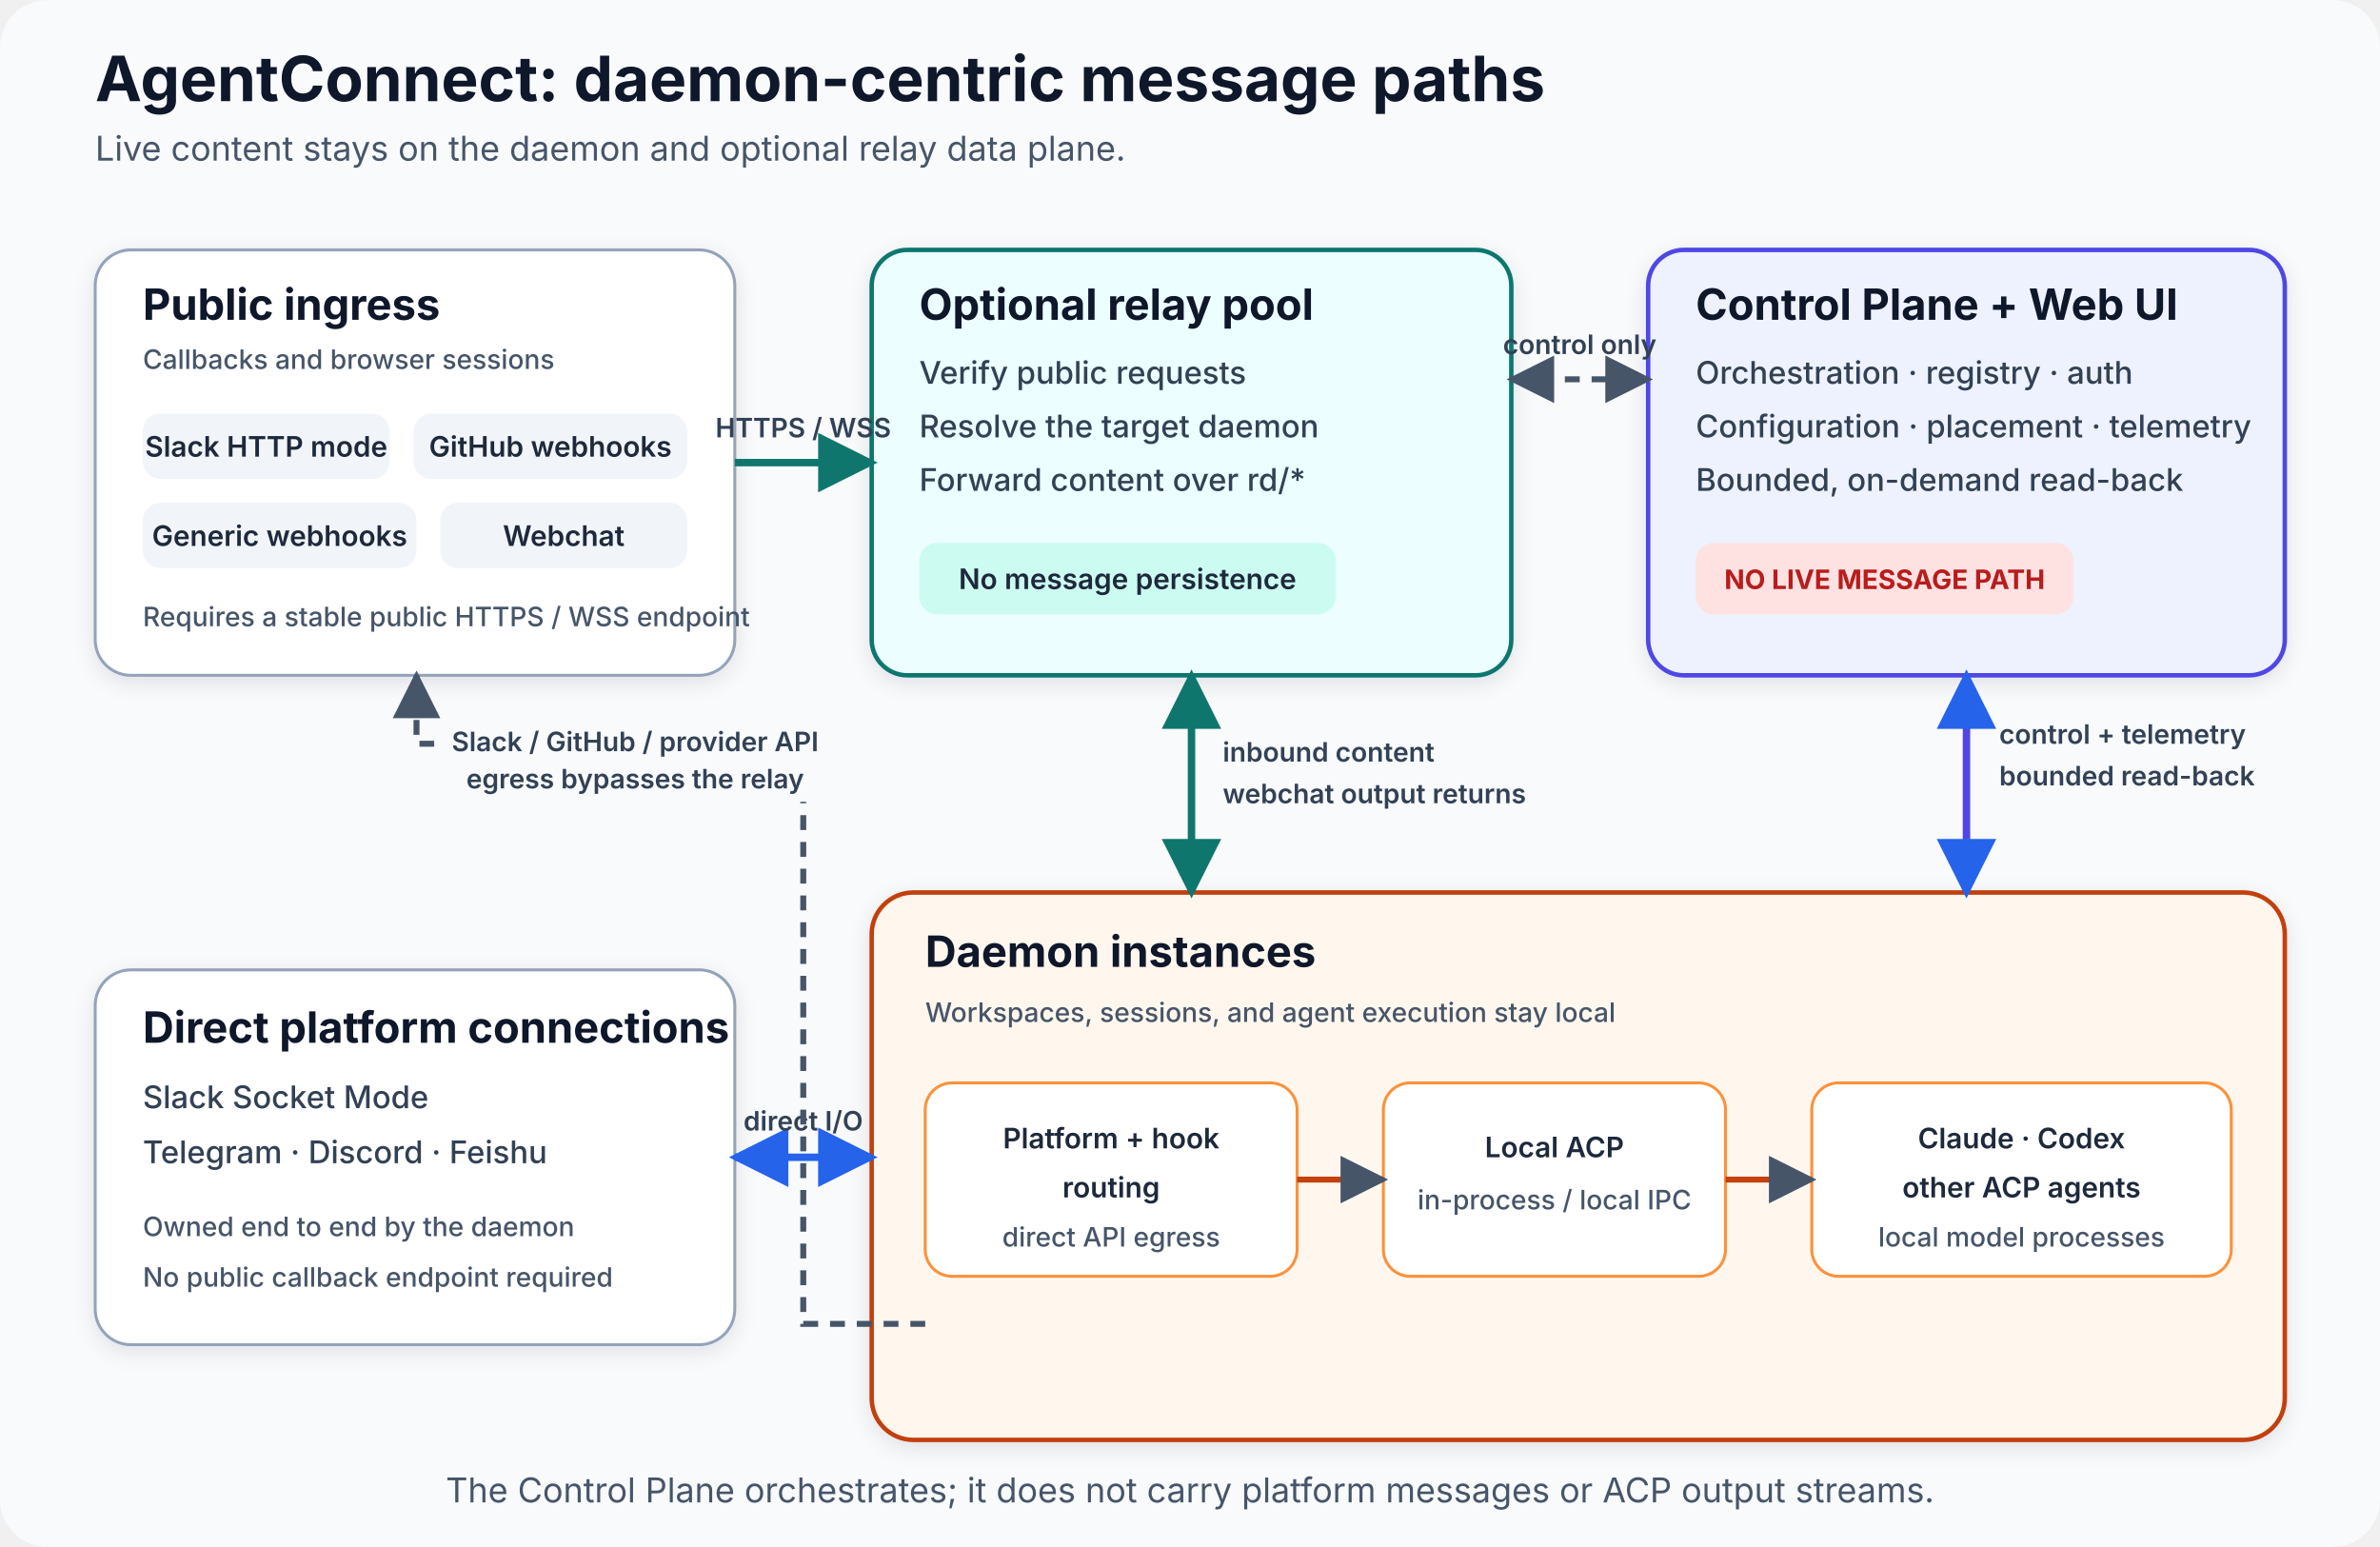
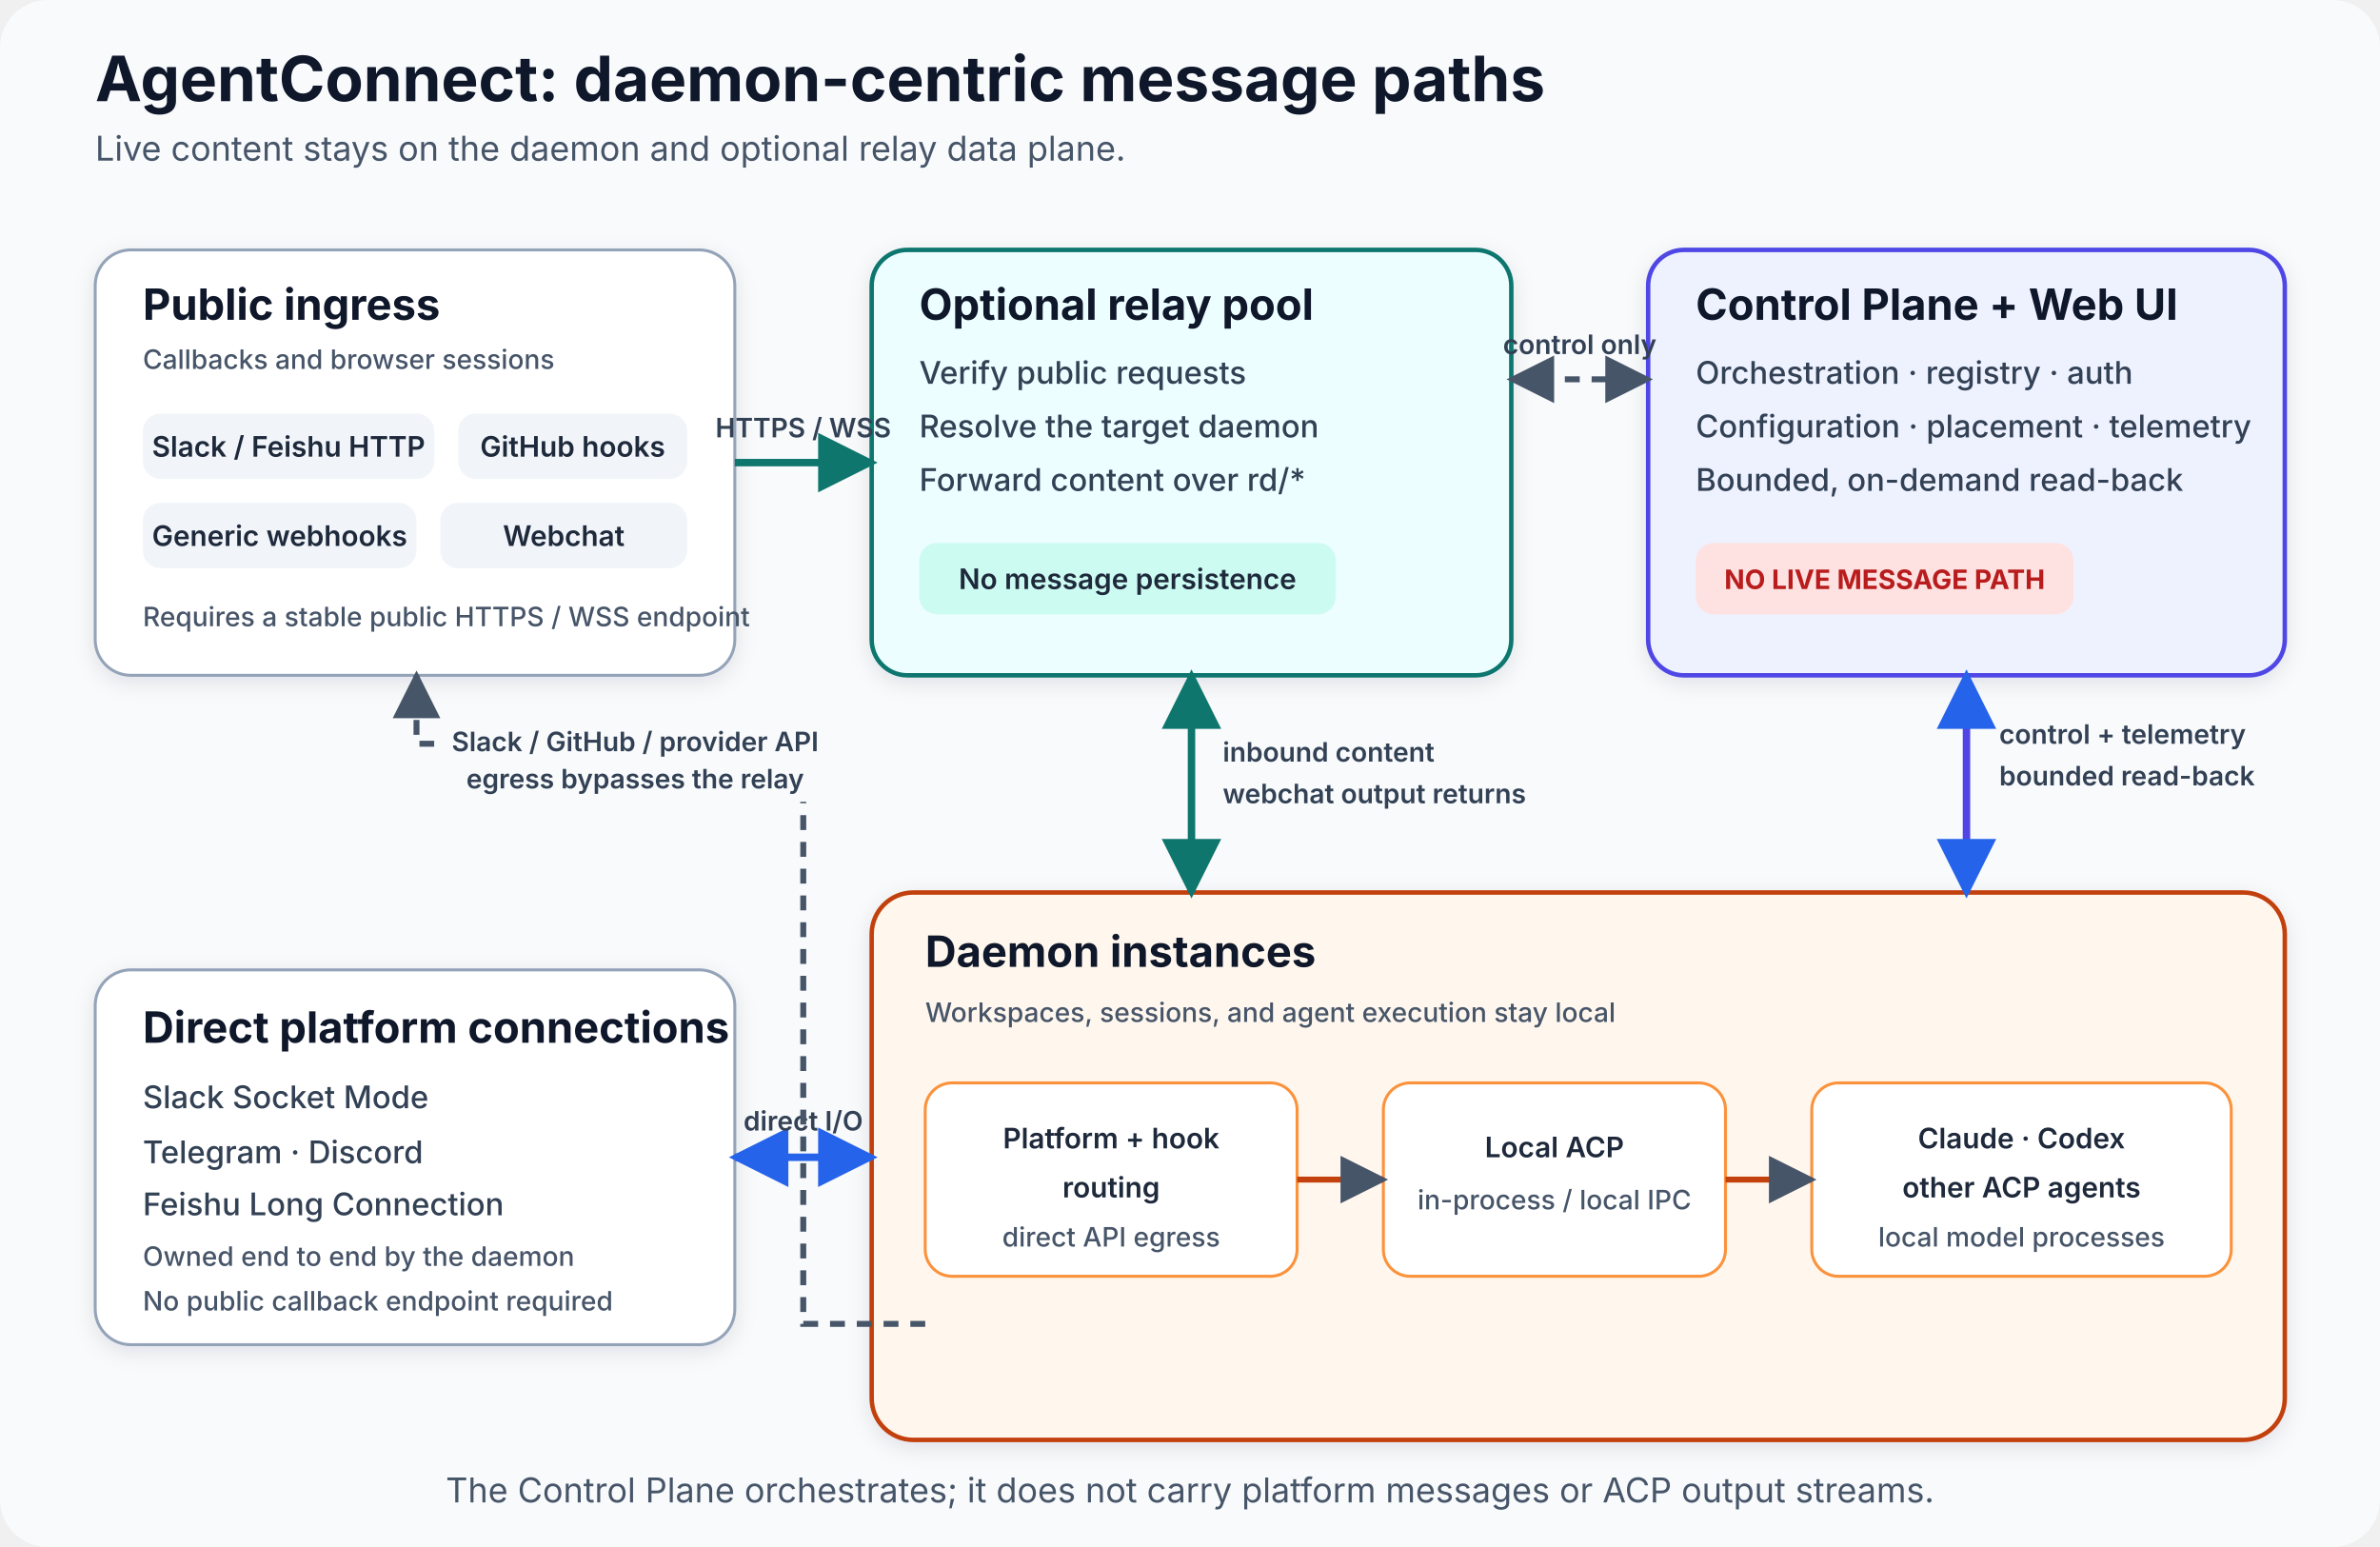
<svg xmlns="http://www.w3.org/2000/svg" width="1600" height="1040" viewBox="0 0 1600 1040" role="img" aria-labelledby="title description">
  <defs>
    <marker id="arrow-blue" viewBox="0 0 10 10" refX="9" refY="5" markerWidth="8" markerHeight="8" orient="auto-start-reverse">
      <path d="M 0 0 L 10 5 L 0 10 z" fill="#2563eb" />
    </marker>
    <marker id="arrow-green" viewBox="0 0 10 10" refX="9" refY="5" markerWidth="8" markerHeight="8" orient="auto-start-reverse">
      <path d="M 0 0 L 10 5 L 0 10 z" fill="#0f766e" />
    </marker>
    <marker id="arrow-gray" viewBox="0 0 10 10" refX="9" refY="5" markerWidth="8" markerHeight="8" orient="auto-start-reverse">
      <path d="M 0 0 L 10 5 L 0 10 z" fill="#475569" />
    </marker>
    <filter id="shadow" x="-10%" y="-10%" width="120%" height="130%">
      <feDropShadow dx="0" dy="4" stdDeviation="7" flood-color="#0f172a" flood-opacity="0.10" />
    </filter>
    <style>
      .title {
        font: 700 42px -apple-system, BlinkMacSystemFont, "Segoe UI", sans-serif;
        fill: #0f172a;
      }
      .subtitle {
        font: 400 23px -apple-system, BlinkMacSystemFont, "Segoe UI", sans-serif;
        fill: #475569;
      }
      .box-title {
        font: 700 29px -apple-system, BlinkMacSystemFont, "Segoe UI", sans-serif;
        fill: #0f172a;
      }
      .box-copy {
        font: 500 21px -apple-system, BlinkMacSystemFont, "Segoe UI", sans-serif;
        fill: #334155;
      }
      .small {
        font: 500 18px -apple-system, BlinkMacSystemFont, "Segoe UI", sans-serif;
        fill: #475569;
      }
      .pill {
        font: 600 19px -apple-system, BlinkMacSystemFont, "Segoe UI", sans-serif;
        fill: #1e293b;
      }
      .arrow-label {
        font: 600 18px -apple-system, BlinkMacSystemFont, "Segoe UI", sans-serif;
        fill: #334155;
      }
      .no-live {
        font: 700 18px -apple-system, BlinkMacSystemFont, "Segoe UI", sans-serif;
        fill: #b91c1c;
      }
    </style>
  </defs>
  <rect width="1600" height="1040" rx="32" fill="#f8fafc" />
  <text x="64" y="68" class="title">AgentConnect: daemon-centric message paths</text>
  <text x="64" y="108" class="subtitle">
    Live content stays on the daemon and optional relay data plane.
  </text>
  <g filter="url(#shadow)">
    <rect x="64" y="168" width="430" height="286" rx="24" fill="#ffffff" stroke="#94a3b8" stroke-width="2" />
  </g>
  <text x="96" y="215" class="box-title">Public ingress</text>
  <text x="96" y="248" class="small">Callbacks and browser sessions</text>
-   <rect x="96" y="278" width="166" height="44" rx="12" fill="#f1f5f9" />
-   <text x="179" y="307" text-anchor="middle" class="pill">Slack HTTP mode</text>
-   <rect x="278" y="278" width="184" height="44" rx="12" fill="#f1f5f9" />
-   <text x="370" y="307" text-anchor="middle" class="pill">GitHub webhooks</text>
+   <rect x="96" y="278" width="196" height="44" rx="12" fill="#f1f5f9" />
+   <text x="194" y="307" text-anchor="middle" class="pill">Slack / Feishu HTTP</text>
+   <rect x="308" y="278" width="154" height="44" rx="12" fill="#f1f5f9" />
+   <text x="385" y="307" text-anchor="middle" class="pill">GitHub hooks</text>
  <rect x="96" y="338" width="184" height="44" rx="12" fill="#f1f5f9" />
  <text x="188" y="367" text-anchor="middle" class="pill">Generic webhooks</text>
  <rect x="296" y="338" width="166" height="44" rx="12" fill="#f1f5f9" />
  <text x="379" y="367" text-anchor="middle" class="pill">Webchat</text>
  <text x="96" y="421" class="small">
    Requires a stable public HTTPS / WSS endpoint
  </text>
  <g filter="url(#shadow)">
    <rect x="586" y="168" width="430" height="286" rx="24" fill="#ecfeff" stroke="#0f766e" stroke-width="3" />
  </g>
  <text x="618" y="215" class="box-title">Optional relay pool</text>
  <text x="618" y="258" class="box-copy">Verify public requests</text>
  <text x="618" y="294" class="box-copy">Resolve the target daemon</text>
  <text x="618" y="330" class="box-copy">Forward content over rd/*</text>
  <rect x="618" y="365" width="280" height="48" rx="12" fill="#ccfbf1" />
  <text x="758" y="396" text-anchor="middle" class="pill">No message persistence</text>
  <g filter="url(#shadow)">
    <rect x="1108" y="168" width="428" height="286" rx="24" fill="#eef2ff" stroke="#4f46e5" stroke-width="3" />
  </g>
  <text x="1140" y="215" class="box-title">Control Plane + Web UI</text>
  <text x="1140" y="258" class="box-copy">Orchestration · registry · auth</text>
  <text x="1140" y="294" class="box-copy">
    Configuration · placement · telemetry
  </text>
  <text x="1140" y="330" class="box-copy">Bounded, on-demand read-back</text>
  <rect x="1140" y="365" width="254" height="48" rx="12" fill="#fee2e2" />
  <text x="1267" y="396" text-anchor="middle" class="no-live">
    NO LIVE MESSAGE PATH
  </text>
  <line x1="494" y1="311" x2="586" y2="311" stroke="#0f766e" stroke-width="5" marker-end="url(#arrow-green)" />
  <text x="540" y="294" text-anchor="middle" class="arrow-label">HTTPS / WSS</text>
  <line x1="1016" y1="255" x2="1108" y2="255" stroke="#475569" stroke-width="4" stroke-dasharray="10 8" marker-start="url(#arrow-gray)" marker-end="url(#arrow-gray)" />
  <text x="1062" y="238" text-anchor="middle" class="arrow-label">control only</text>
  <g filter="url(#shadow)">
    <rect x="64" y="652" width="430" height="252" rx="24" fill="#ffffff" stroke="#94a3b8" stroke-width="2" />
  </g>
  <text x="96" y="701" class="box-title">Direct platform connections</text>
  <text x="96" y="745" class="box-copy">Slack Socket Mode</text>
-   <text x="96" y="782" class="box-copy">Telegram · Discord · Feishu</text>
-   <text x="96" y="831" class="small">Owned end to end by the daemon</text>
-   <text x="96" y="865" class="small">No public callback endpoint required</text>
+   <text x="96" y="782" class="box-copy">Telegram · Discord</text>
+   <text x="96" y="817" class="box-copy">Feishu Long Connection</text>
+   <text x="96" y="851" class="small">Owned end to end by the daemon</text>
+   <text x="96" y="881" class="small">No public callback endpoint required</text>
  <g filter="url(#shadow)">
    <rect x="586" y="600" width="950" height="368" rx="28" fill="#fff7ed" stroke="#c2410c" stroke-width="3" />
  </g>
  <text x="622" y="650" class="box-title">Daemon instances</text>
  <text x="622" y="687" class="small">
    Workspaces, sessions, and agent execution stay local
  </text>
  <rect x="622" y="728" width="250" height="130" rx="18" fill="#ffffff" stroke="#fb923c" stroke-width="2" />
  <text x="747" y="772" text-anchor="middle" class="pill">Platform + hook</text>
  <text x="747" y="805" text-anchor="middle" class="pill">routing</text>
  <text x="747" y="838" text-anchor="middle" class="small">direct API egress</text>
  <rect x="930" y="728" width="230" height="130" rx="18" fill="#ffffff" stroke="#fb923c" stroke-width="2" />
  <text x="1045" y="778" text-anchor="middle" class="pill">Local ACP</text>
  <text x="1045" y="813" text-anchor="middle" class="small">
    in-process / local IPC
  </text>
  <rect x="1218" y="728" width="282" height="130" rx="18" fill="#ffffff" stroke="#fb923c" stroke-width="2" />
  <text x="1359" y="772" text-anchor="middle" class="pill">Claude · Codex</text>
  <text x="1359" y="805" text-anchor="middle" class="pill">other ACP agents</text>
  <text x="1359" y="838" text-anchor="middle" class="small">
    local model processes
  </text>
  <line x1="872" y1="793" x2="930" y2="793" stroke="#c2410c" stroke-width="4" marker-end="url(#arrow-gray)" />
  <line x1="1160" y1="793" x2="1218" y2="793" stroke="#c2410c" stroke-width="4" marker-end="url(#arrow-gray)" />
  <line x1="494" y1="778" x2="586" y2="778" stroke="#2563eb" stroke-width="5" marker-start="url(#arrow-blue)" marker-end="url(#arrow-blue)" />
  <text x="540" y="760" text-anchor="middle" class="arrow-label">direct I/O</text>
  <line x1="801" y1="454" x2="801" y2="600" stroke="#0f766e" stroke-width="5" marker-start="url(#arrow-green)" marker-end="url(#arrow-green)" />
  <text x="822" y="512" class="arrow-label">inbound content</text>
  <text x="822" y="540" class="arrow-label">webchat output returns</text>
  <line x1="1322" y1="454" x2="1322" y2="600" stroke="#4f46e5" stroke-width="5" marker-start="url(#arrow-blue)" marker-end="url(#arrow-blue)" />
  <text x="1344" y="500" class="arrow-label">control + telemetry</text>
  <text x="1344" y="528" class="arrow-label">bounded read-back</text>
  <path d="M 622 890 H 540 V 500 H 280 V 454" fill="none" stroke="#475569" stroke-width="4" stroke-dasharray="10 8" marker-end="url(#arrow-gray)" />
  <rect x="292" y="481" width="270" height="58" rx="12" fill="#f8fafc" />
  <text x="427" y="505" text-anchor="middle" class="arrow-label">
    Slack / GitHub / provider API
  </text>
  <text x="427" y="530" text-anchor="middle" class="arrow-label">
    egress bypasses the relay
  </text>
  <text x="800" y="1010" text-anchor="middle" class="subtitle">
    The Control Plane orchestrates; it does not carry platform messages or ACP output
    streams.
  </text>
</svg>
